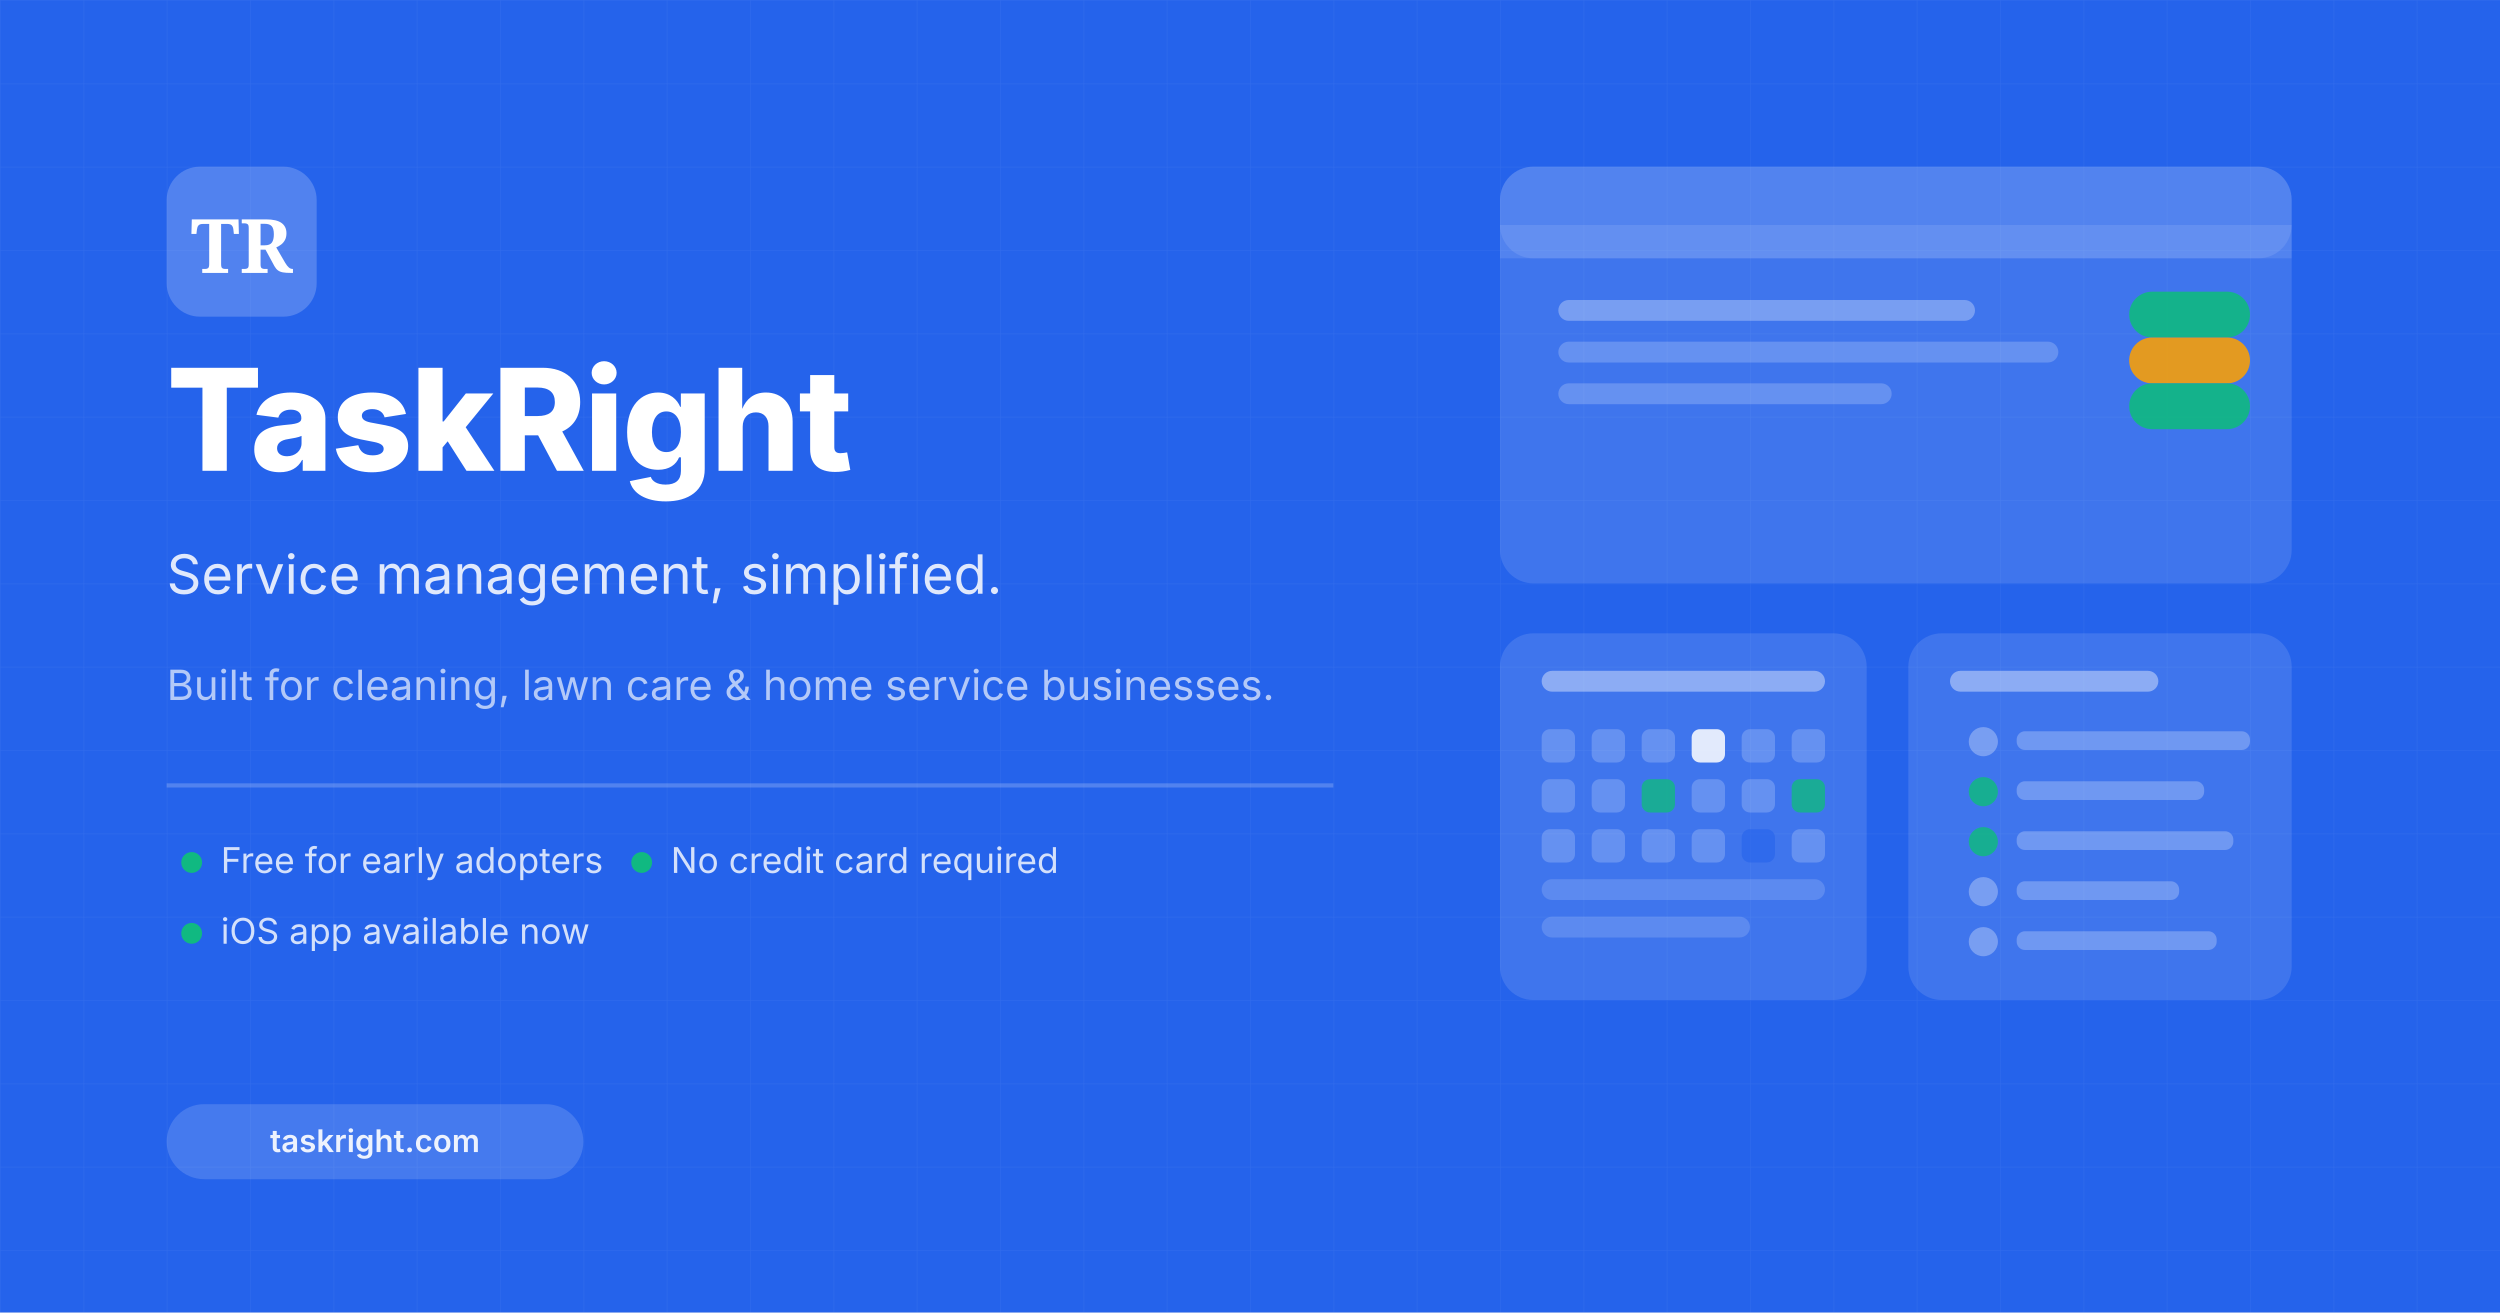
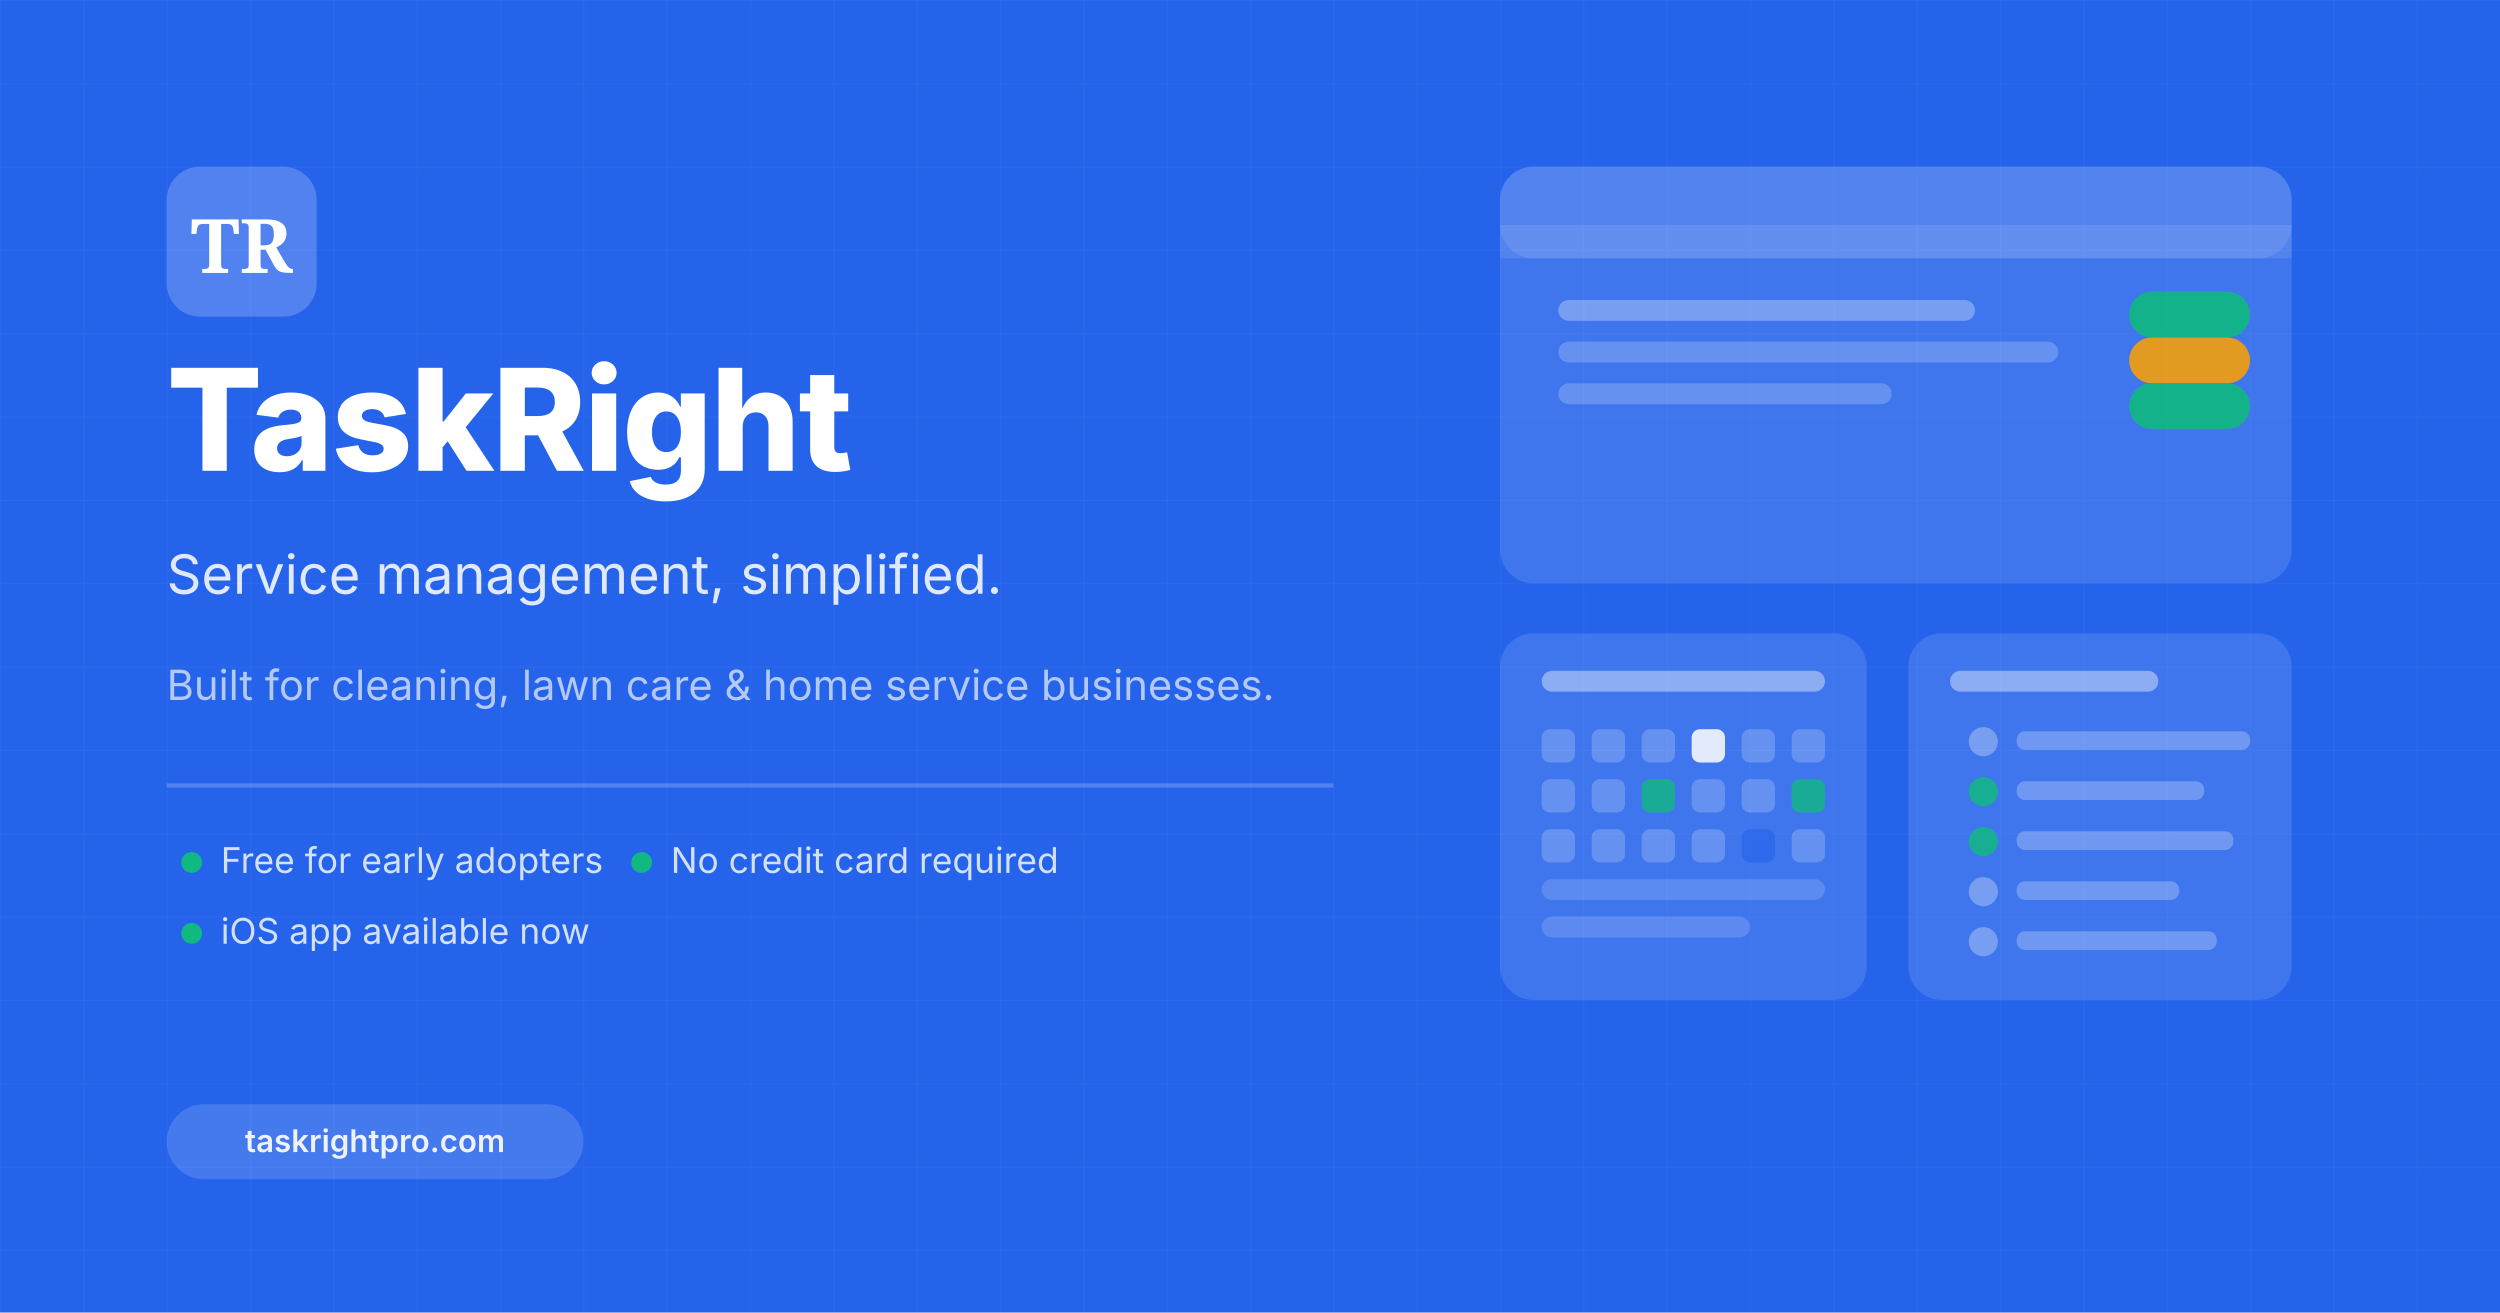
<svg xmlns="http://www.w3.org/2000/svg" width="1200" height="630" viewBox="0 0 1200 630">
  <rect width="1200" height="630" fill="#2563eb" />
  <rect width="1200" height="630" fill="url(#grid)" opacity="0.06" />
  <defs>
    <pattern id="grid" width="40" height="40" patternUnits="userSpaceOnUse">
      <path d="M 40 0 L 0 0 0 40" fill="none" stroke="white" stroke-width="0.5" />
    </pattern>
  </defs>
  <rect x="720" y="80" width="380" height="200" rx="16" fill="white" opacity="0.12" />
  <rect x="720" y="80" width="380" height="44" rx="16" fill="white" opacity="0.1" />
  <rect x="720" y="108" width="380" height="16" fill="white" opacity="0.1" />
  <rect x="748" y="144" width="200" height="10" rx="5" fill="white" opacity="0.3" />
  <rect x="748" y="164" width="240" height="10" rx="5" fill="white" opacity="0.2" />
  <rect x="748" y="184" width="160" height="10" rx="5" fill="white" opacity="0.2" />
  <rect x="1022" y="140" width="58" height="22" rx="11" fill="#10b981" opacity="0.9" />
  <rect x="1022" y="162" width="58" height="22" rx="11" fill="#f59e0b" opacity="0.9" />
  <rect x="1022" y="184" width="58" height="22" rx="11" fill="#10b981" opacity="0.9" />
  <rect x="720" y="304" width="176" height="176" rx="16" fill="white" opacity="0.12" />
  <rect x="740" y="322" width="136" height="10" rx="5" fill="white" opacity="0.4" />
  <rect x="740" y="350" width="16" height="16" rx="4" fill="white" opacity="0.2" />
  <rect x="764" y="350" width="16" height="16" rx="4" fill="white" opacity="0.2" />
  <rect x="788" y="350" width="16" height="16" rx="4" fill="white" opacity="0.2" />
  <rect x="812" y="350" width="16" height="16" rx="4" fill="#fff" opacity="0.85" />
  <rect x="836" y="350" width="16" height="16" rx="4" fill="white" opacity="0.2" />
  <rect x="860" y="350" width="16" height="16" rx="4" fill="white" opacity="0.2" />
  <rect x="740" y="374" width="16" height="16" rx="4" fill="white" opacity="0.2" />
  <rect x="764" y="374" width="16" height="16" rx="4" fill="white" opacity="0.2" />
  <rect x="788" y="374" width="16" height="16" rx="4" fill="#10b981" opacity="0.8" />
  <rect x="812" y="374" width="16" height="16" rx="4" fill="white" opacity="0.2" />
  <rect x="836" y="374" width="16" height="16" rx="4" fill="white" opacity="0.2" />
  <rect x="860" y="374" width="16" height="16" rx="4" fill="#10b981" opacity="0.8" />
  <rect x="740" y="398" width="16" height="16" rx="4" fill="white" opacity="0.2" />
  <rect x="764" y="398" width="16" height="16" rx="4" fill="white" opacity="0.2" />
  <rect x="788" y="398" width="16" height="16" rx="4" fill="white" opacity="0.2" />
  <rect x="812" y="398" width="16" height="16" rx="4" fill="white" opacity="0.2" />
  <rect x="836" y="398" width="16" height="16" rx="4" fill="#2563eb" opacity="0.6" />
  <rect x="860" y="398" width="16" height="16" rx="4" fill="white" opacity="0.2" />
  <rect x="740" y="422" width="136" height="10" rx="5" fill="white" opacity="0.15" />
  <rect x="740" y="440" width="100" height="10" rx="5" fill="white" opacity="0.15" />
  <rect x="916" y="304" width="184" height="176" rx="16" fill="white" opacity="0.12" />
  <rect x="936" y="322" width="100" height="10" rx="5" fill="white" opacity="0.4" />
  <circle cx="952" cy="356" r="7" fill="white" opacity="0.3" />
  <rect x="968" y="351" width="112" height="9" rx="4" fill="white" opacity="0.25" />
  <circle cx="952" cy="380" r="7" fill="#10b981" opacity="0.85" />
  <rect x="968" y="375" width="90" height="9" rx="4" fill="white" opacity="0.25" />
  <circle cx="952" cy="404" r="7" fill="#10b981" opacity="0.85" />
  <rect x="968" y="399" width="104" height="9" rx="4" fill="white" opacity="0.25" />
  <circle cx="952" cy="428" r="7" fill="white" opacity="0.3" />
  <rect x="968" y="423" width="78" height="9" rx="4" fill="white" opacity="0.25" />
  <circle cx="952" cy="452" r="7" fill="white" opacity="0.3" />
  <rect x="968" y="447" width="96" height="9" rx="4" fill="white" opacity="0.25" />
  <rect x="80" y="80" width="72" height="72" rx="16" fill="white" opacity="0.2" />
  <text x="116" y="131" font-family="Georgia, serif" font-size="36" font-weight="700" fill="white" text-anchor="middle">TR</text>
  <text x="80" y="226" font-family="-apple-system, BlinkMacSystemFont, 'Segoe UI', sans-serif" font-size="68" font-weight="800" fill="white" letter-spacing="-1">TaskRight</text>
  <text x="80" y="285" font-family="-apple-system, BlinkMacSystemFont, 'Segoe UI', sans-serif" font-size="26" font-weight="400" fill="white" opacity="0.85">Service management, simplified.</text>
  <text x="80" y="336" font-family="-apple-system, BlinkMacSystemFont, 'Segoe UI', sans-serif" font-size="20" font-weight="400" fill="white" opacity="0.65">Built for cleaning, lawn care &amp; home service businesses.</text>
  <rect x="80" y="376" width="560" height="2" fill="white" opacity="0.2" />
  <circle cx="92" cy="414" r="5" fill="#10b981" />
  <text x="106" y="419" font-family="-apple-system, BlinkMacSystemFont, 'Segoe UI', sans-serif" font-size="17" fill="white" opacity="0.8">Free for early adopters</text>
  <circle cx="308" cy="414" r="5" fill="#10b981" />
  <text x="322" y="419" font-family="-apple-system, BlinkMacSystemFont, 'Segoe UI', sans-serif" font-size="17" fill="white" opacity="0.8">No credit card required</text>
  <circle cx="92" cy="448" r="5" fill="#10b981" />
  <text x="106" y="453" font-family="-apple-system, BlinkMacSystemFont, 'Segoe UI', sans-serif" font-size="17" fill="white" opacity="0.8">iOS app available now</text>
  <rect x="80" y="530" width="200" height="36" rx="18" fill="white" opacity="0.15" />
-   <text x="180" y="553" font-family="-apple-system, BlinkMacSystemFont, 'Segoe UI', sans-serif" font-size="15" font-weight="600" fill="white" opacity="0.9" text-anchor="middle">taskright.com</text>
+   <text x="180" y="553" font-family="-apple-system, BlinkMacSystemFont, 'Segoe UI', sans-serif" font-size="15" font-weight="600" fill="white" opacity="0.9" text-anchor="middle">taskrightpro.com</text>
</svg>
